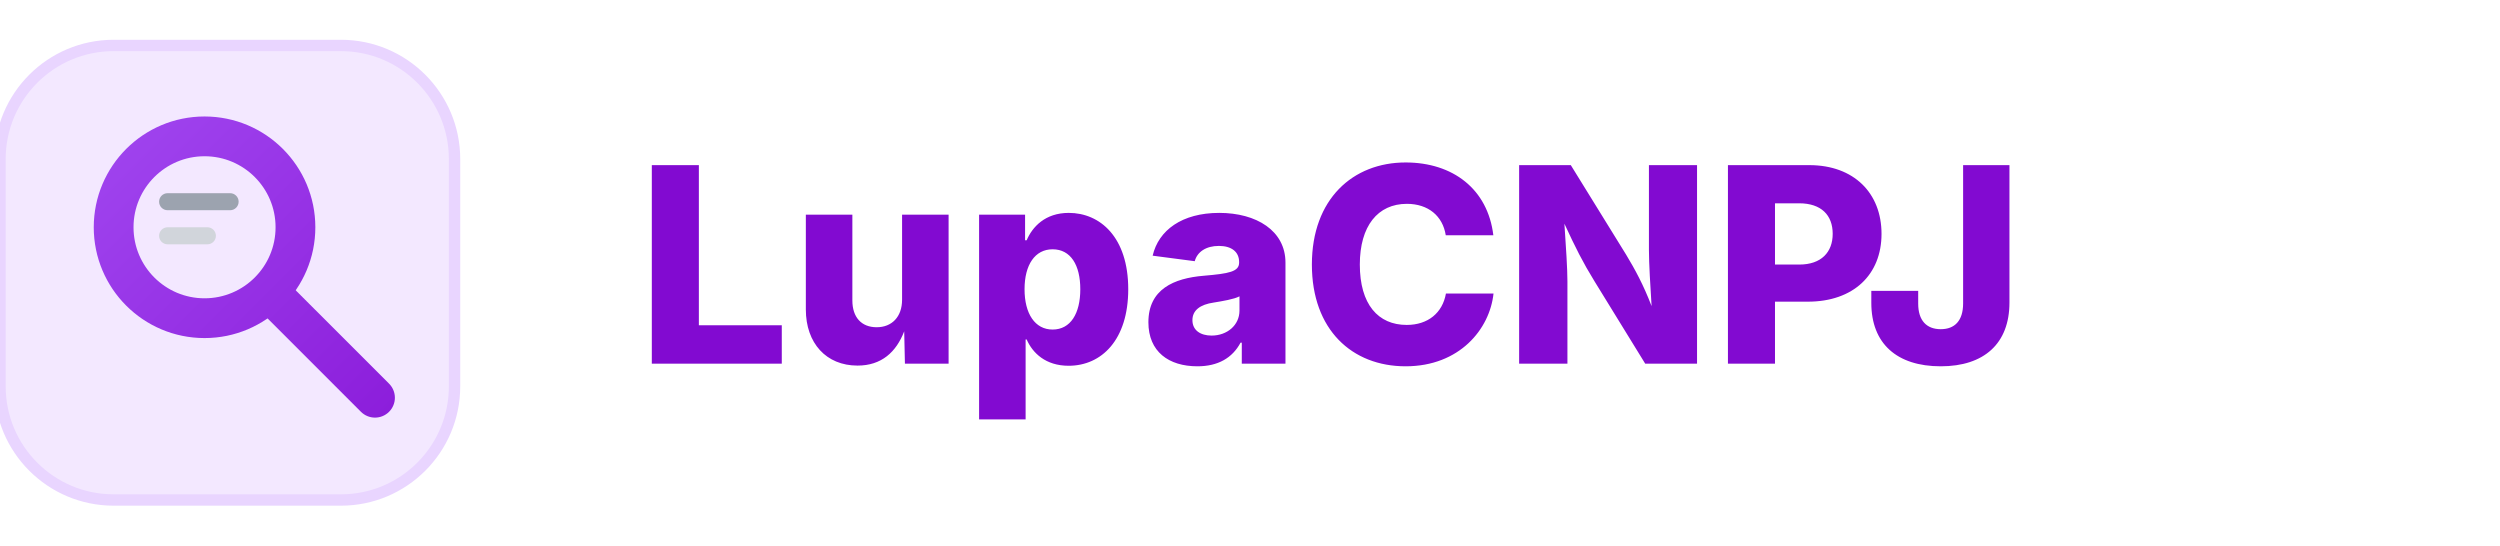
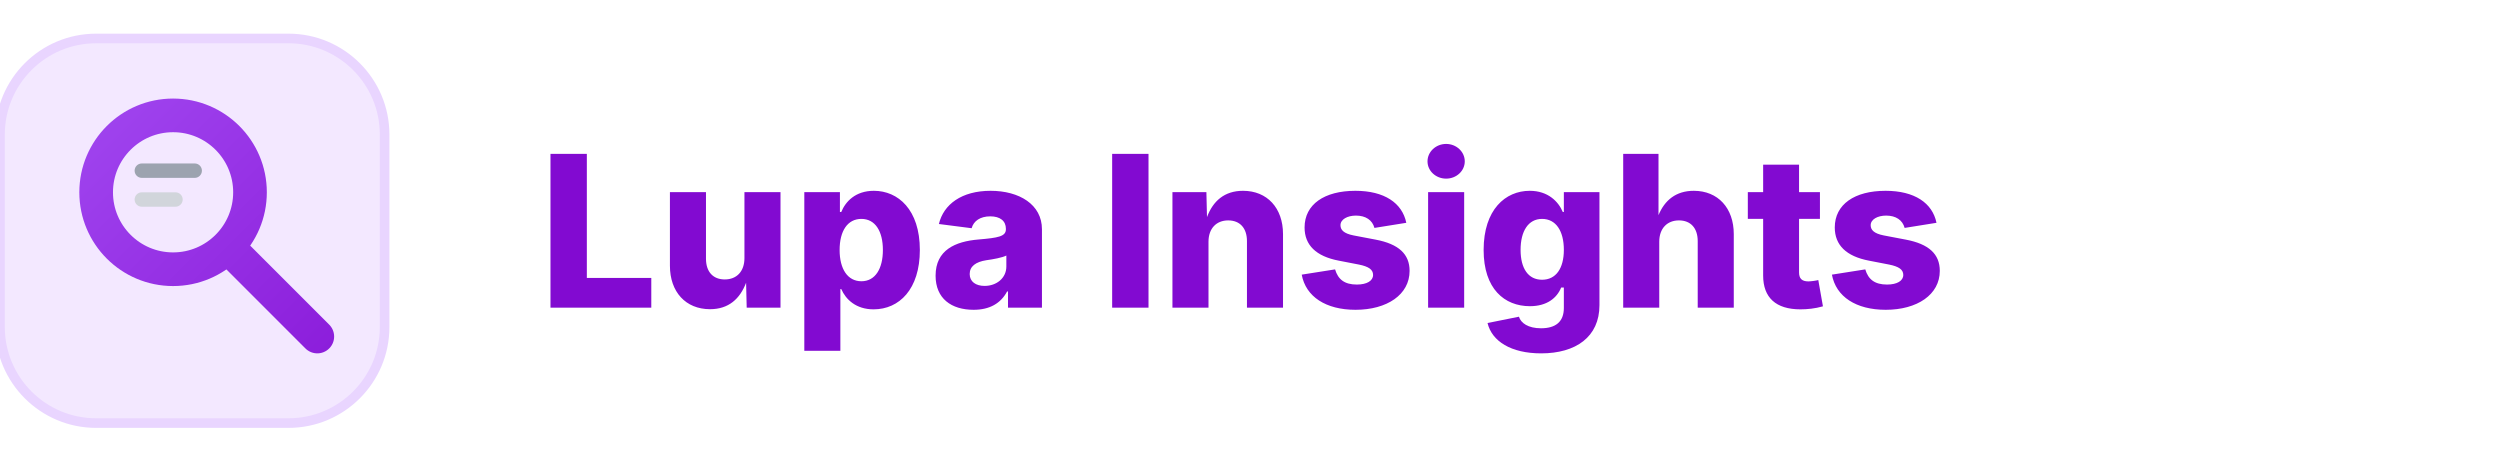
- <svg xmlns="http://www.w3.org/2000/svg" viewBox="0 0 220 48" role="img" aria-label="LupaCNPJ">
+ <svg xmlns="http://www.w3.org/2000/svg" viewBox="0 0 260 48" role="img" aria-label="Lupa Insights">
  <defs>
    <linearGradient id="brand-gradient" x1="0" y1="0" x2="48" y2="48" gradientUnits="userSpaceOnUse">
      <stop offset="0%" stop-color="#a855f7" />
      <stop offset="100%" stop-color="#820ad1" />
    </linearGradient>
  </defs>
  <rect x="0" y="4" width="40" height="40" rx="10" fill="#f3e8ff" stroke="#e9d5ff" />
  <circle cx="18" cy="20" r="8" fill="none" stroke="url(#brand-gradient)" stroke-width="3.5" />
  <path d="M24 26 L33 35" stroke="url(#brand-gradient)" stroke-width="3.5" stroke-linecap="round" />
  <rect x="14" y="17" width="7" height="1.5" rx="0.75" fill="#9ca3af" />
  <rect x="14" y="20" width="5" height="1.5" rx="0.75" fill="#d1d5db" />
-   <text x="56" y="32" font-family="Inter, system-ui, sans-serif" font-size="24" font-weight="800" fill="#820ad1">LupaCNPJ</text>
+   <text x="56" y="32" font-family="Inter, system-ui, sans-serif" font-size="22" font-weight="800" fill="#820ad1">Lupa Insights</text>
</svg>
